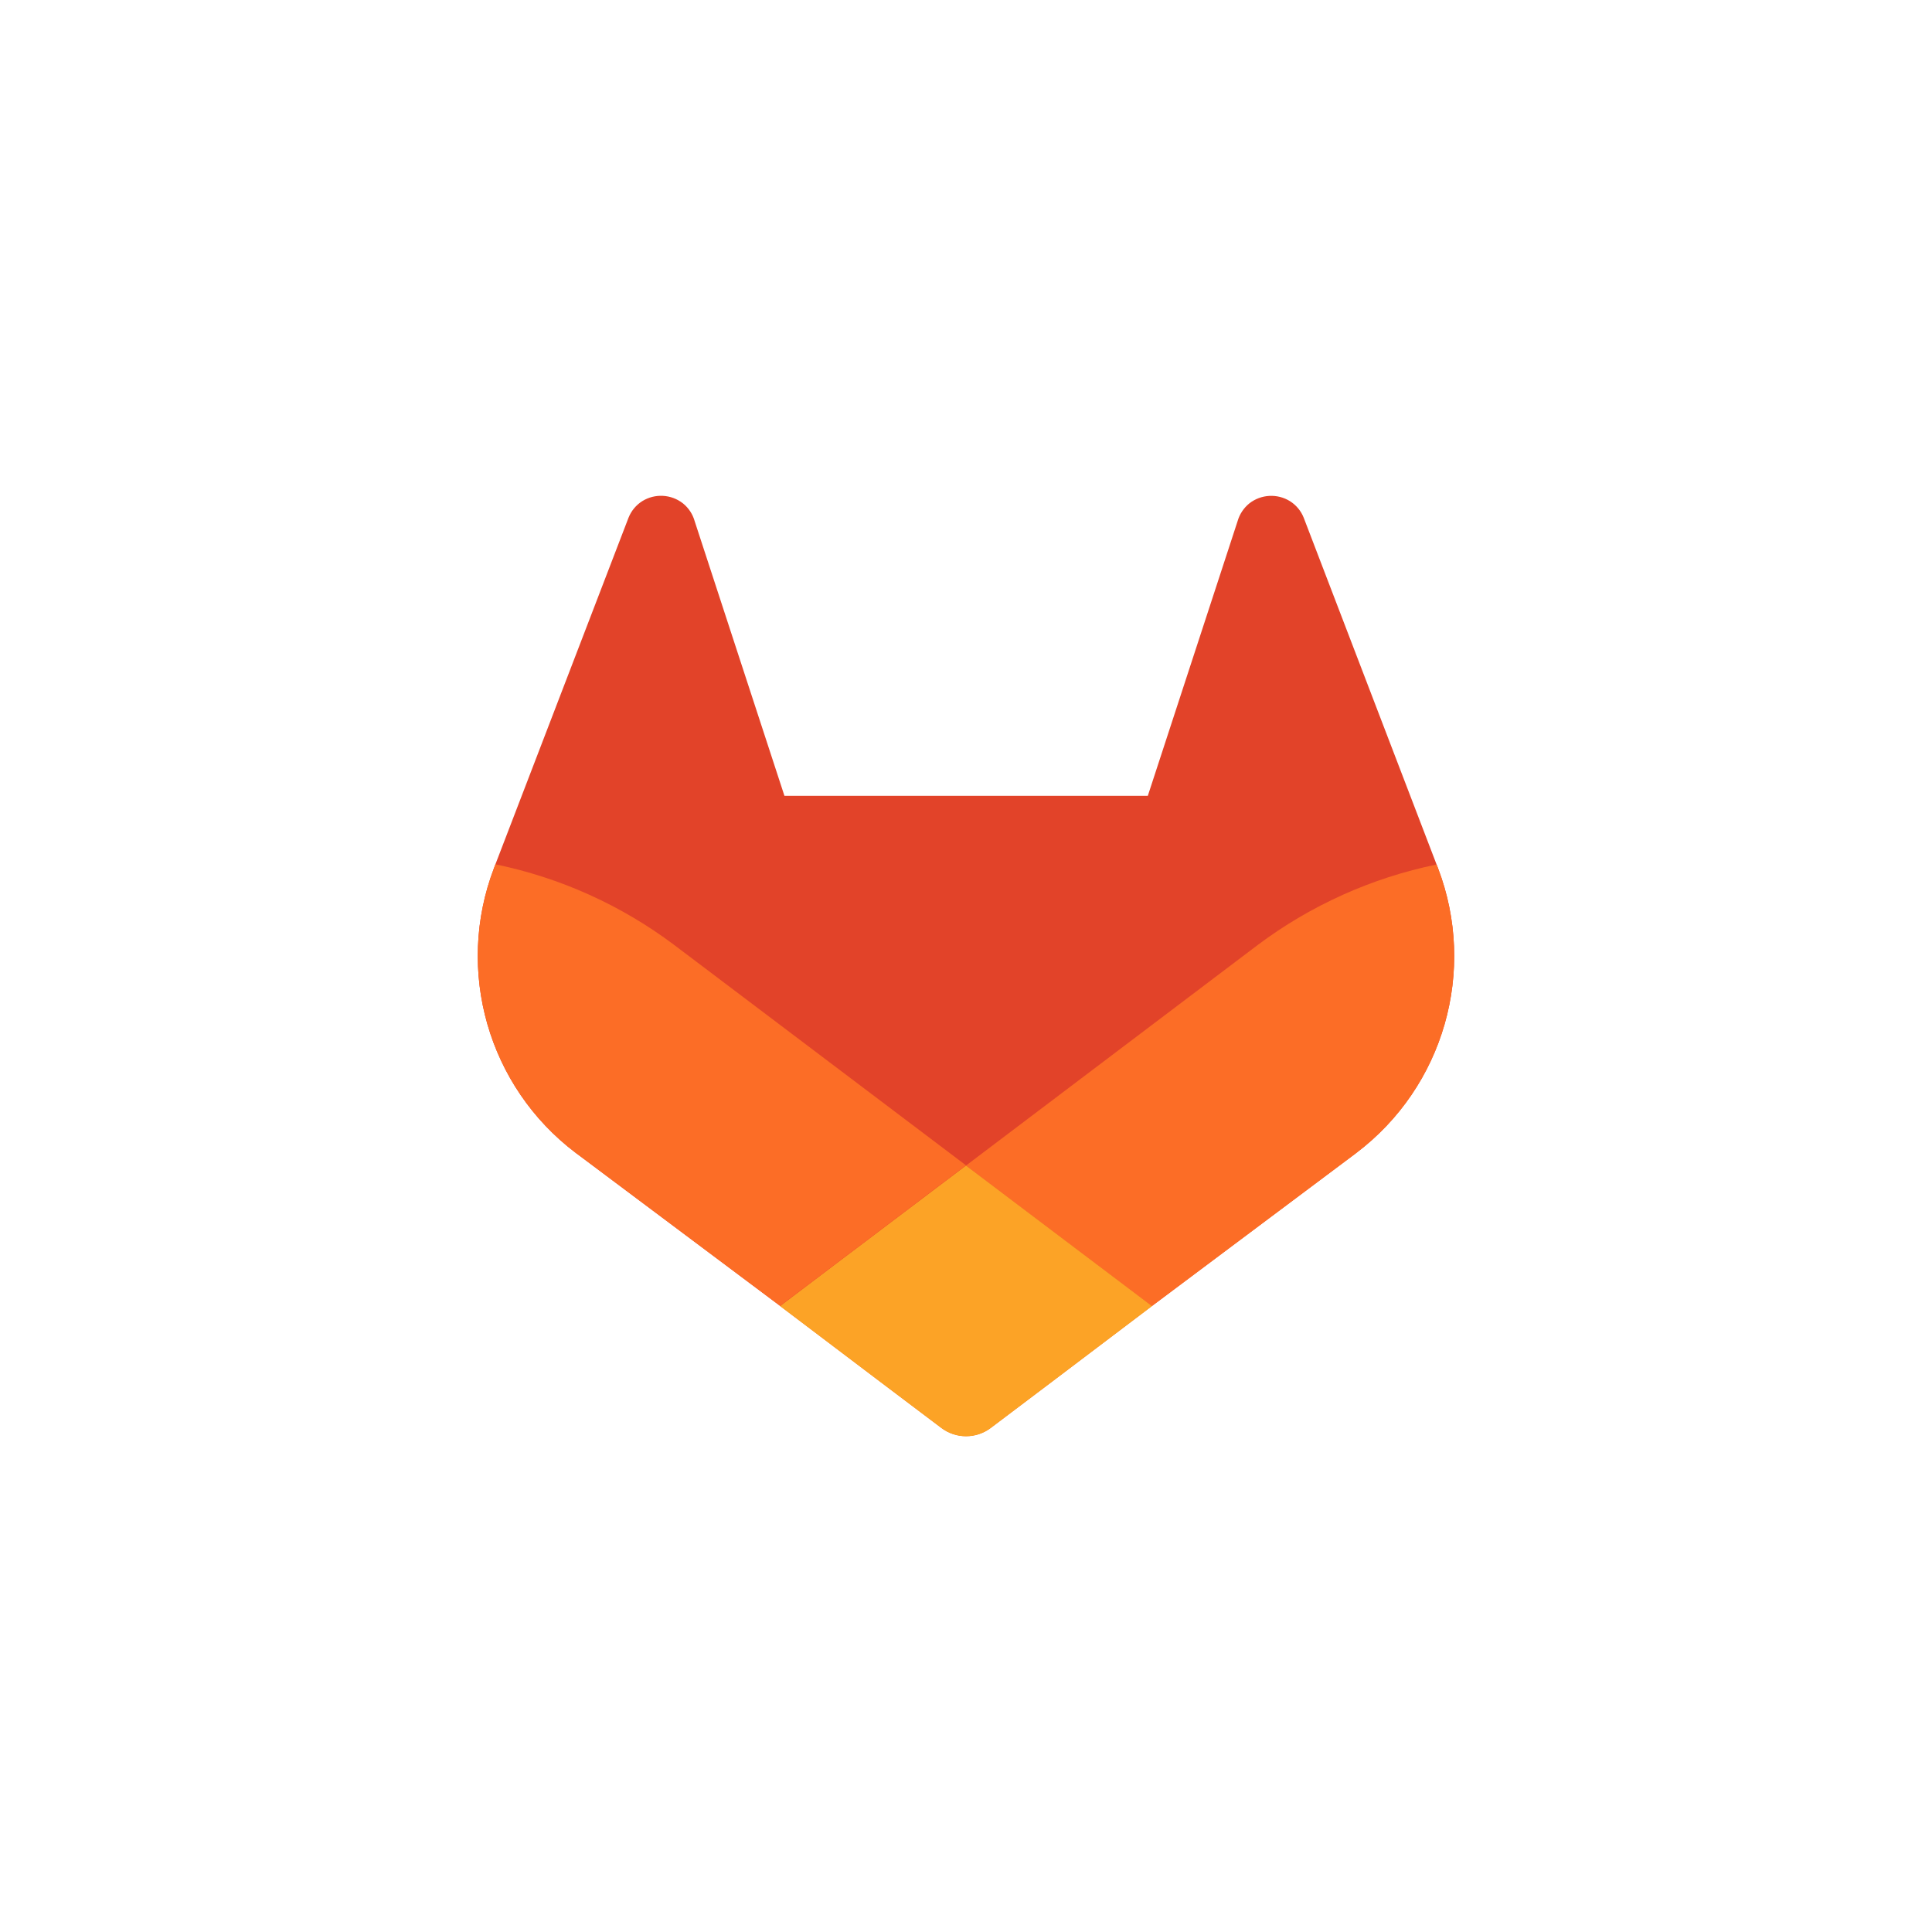
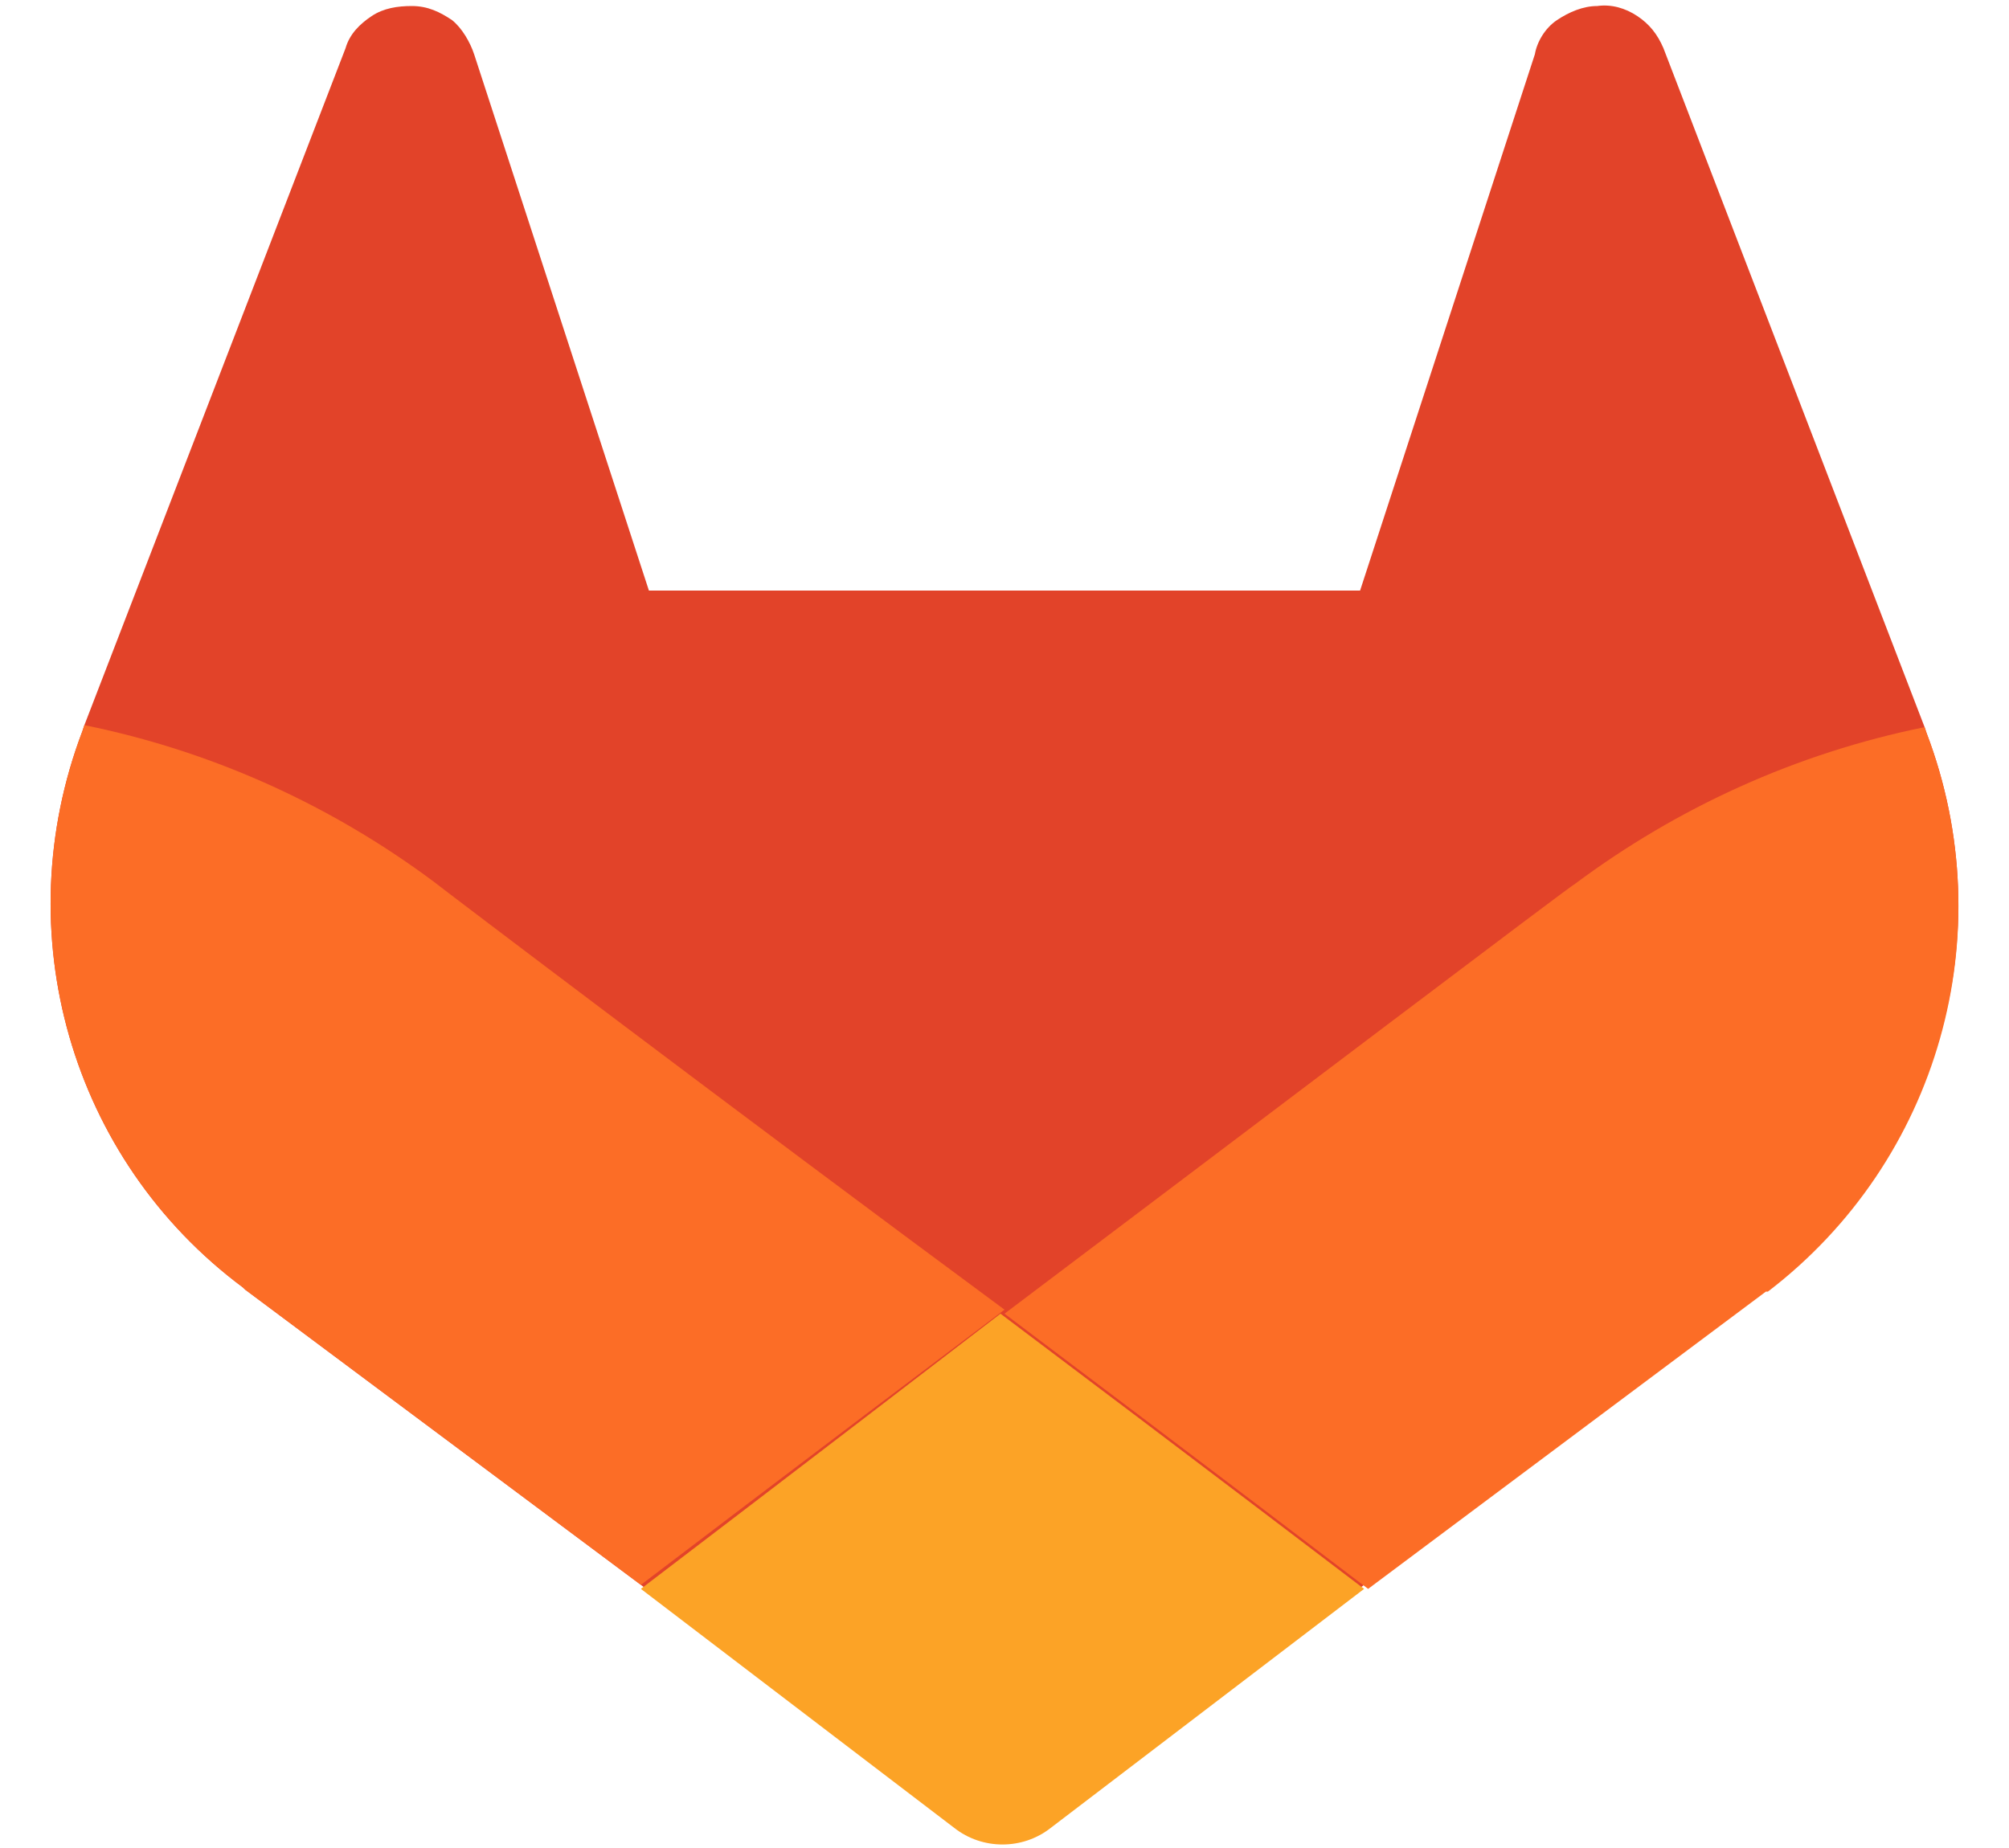
- <svg xmlns="http://www.w3.org/2000/svg" viewBox="0 0 380 380">
-   <defs>
-     <style>.cls-1{fill:#e24329;}.cls-2{fill:#fc6d26;}.cls-3{fill:#fca326;}</style>
-   </defs>
-   <g id="LOGO">
-     <path class="cls-1" d="M282.83,170.73l-.27-.69-26.14-68.22a6.81,6.81,0,0,0-2.69-3.24,7,7,0,0,0-8,.43,7,7,0,0,0-2.32,3.52l-17.65,54H154.29l-17.65-54A6.86,6.86,0,0,0,134.32,99a7,7,0,0,0-8-.43,6.87,6.87,0,0,0-2.69,3.24L97.44,170l-.26.69a48.54,48.54,0,0,0,16.1,56.1l.09.07.24.17,39.82,29.82,19.7,14.91,12,9.06a8.07,8.07,0,0,0,9.76,0l12-9.06,19.7-14.91,40.06-30,.1-.08A48.56,48.56,0,0,0,282.83,170.73Z" />
-     <path class="cls-2" d="M282.83,170.73l-.27-.69a88.3,88.3,0,0,0-35.15,15.8L190,229.25c19.55,14.79,36.57,27.64,36.57,27.64l40.06-30,.1-.08A48.56,48.56,0,0,0,282.83,170.73Z" />
-     <path class="cls-3" d="M153.43,256.89l19.7,14.91,12,9.06a8.07,8.07,0,0,0,9.76,0l12-9.06,19.7-14.91S209.55,244,190,229.25C170.45,244,153.43,256.89,153.43,256.89Z" />
-     <path class="cls-2" d="M132.58,185.84A88.19,88.19,0,0,0,97.44,170l-.26.69a48.54,48.54,0,0,0,16.1,56.1l.09.07.24.17,39.82,29.82s17-12.85,36.57-27.64Z" />
+ <svg xmlns="http://www.w3.org/2000/svg" version="1.1" id="Layer_1" x="0px" y="0px" viewBox="0 0 100 92" style="enable-background:new 0 0 100 92;" xml:space="preserve">
+   <style type="text/css">
+ 	.st0{fill:#E24329;}
+ 	.st1{fill:#FC6D26;}
+ 	.st2{fill:#FCA326;}
+ </style>
+   <g>
+     <path class="st0" d="M95.9,36.5l-0.1-0.3L82.8,2.4c-0.3-0.7-0.7-1.2-1.3-1.6c-0.6-0.4-1.3-0.6-2-0.5c-0.7,0-1.4,0.3-2,0.7   c-0.6,0.4-1,1.1-1.1,1.7l-8.7,26.7H32.3L23.6,2.7C23.4,2.1,23,1.4,22.5,1c-0.6-0.4-1.2-0.7-2-0.7c-0.7,0-1.4,0.1-2,0.5   c-0.6,0.4-1.1,0.9-1.3,1.6L4.2,36.1l-0.1,0.3c-3.8,10-0.6,21.3,8,27.7c0,0,0,0,0,0l0.1,0.1l19.7,14.7l9.7,7.4l5.9,4.5   c1.4,1.1,3.4,1.1,4.8,0l5.9-4.5l9.7-7.4l19.8-14.8c0,0,0,0,0.1,0C96.5,57.8,99.7,46.5,95.9,36.5z" />
+     <path class="st1" d="M95.9,36.5l-0.1-0.3c-6.4,1.3-12.3,4-17.4,7.8C78.3,44,63,55.6,50,65.4c9.7,7.3,18.1,13.7,18.1,13.7l19.8-14.8   c0,0,0,0,0.1,0C96.5,57.8,99.7,46.5,95.9,36.5z" />
+     <path class="st2" d="M31.9,79.1l9.7,7.4l5.9,4.5c1.4,1.1,3.4,1.1,4.8,0l5.9-4.5l9.7-7.4c0,0-8.4-6.4-18.1-13.7   C40.3,72.7,31.9,79.1,31.9,79.1z" />
+     <path class="st1" d="M21.6,43.9c-5.1-3.8-11-6.5-17.4-7.8l-0.1,0.3c-3.8,10-0.6,21.3,8,27.7c0,0,0,0,0,0l0.1,0.1l19.7,14.7   c0,0,8.4-6.4,18.1-13.7C37,55.6,21.7,44,21.6,43.9z" />
  </g>
</svg>
